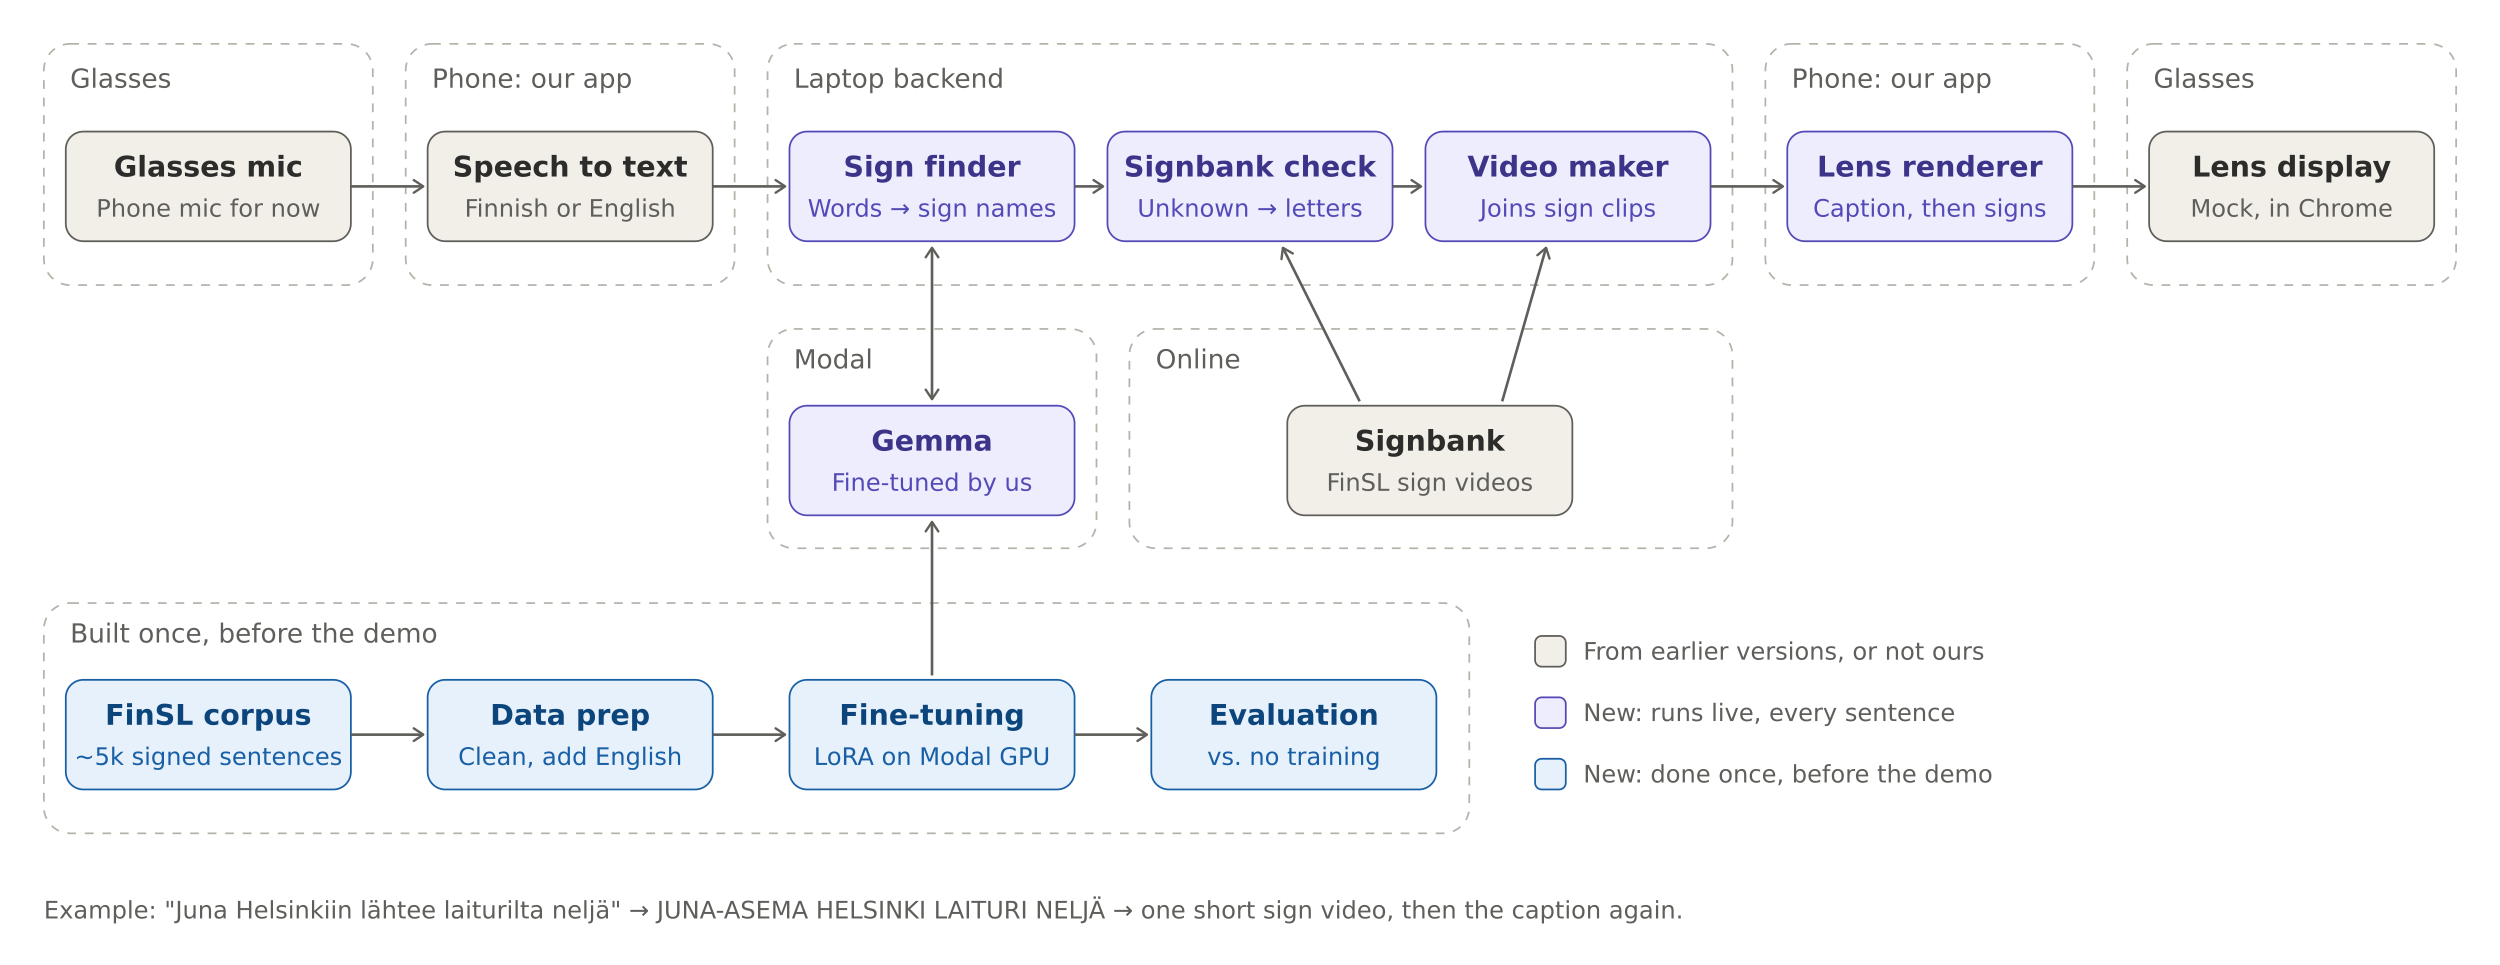
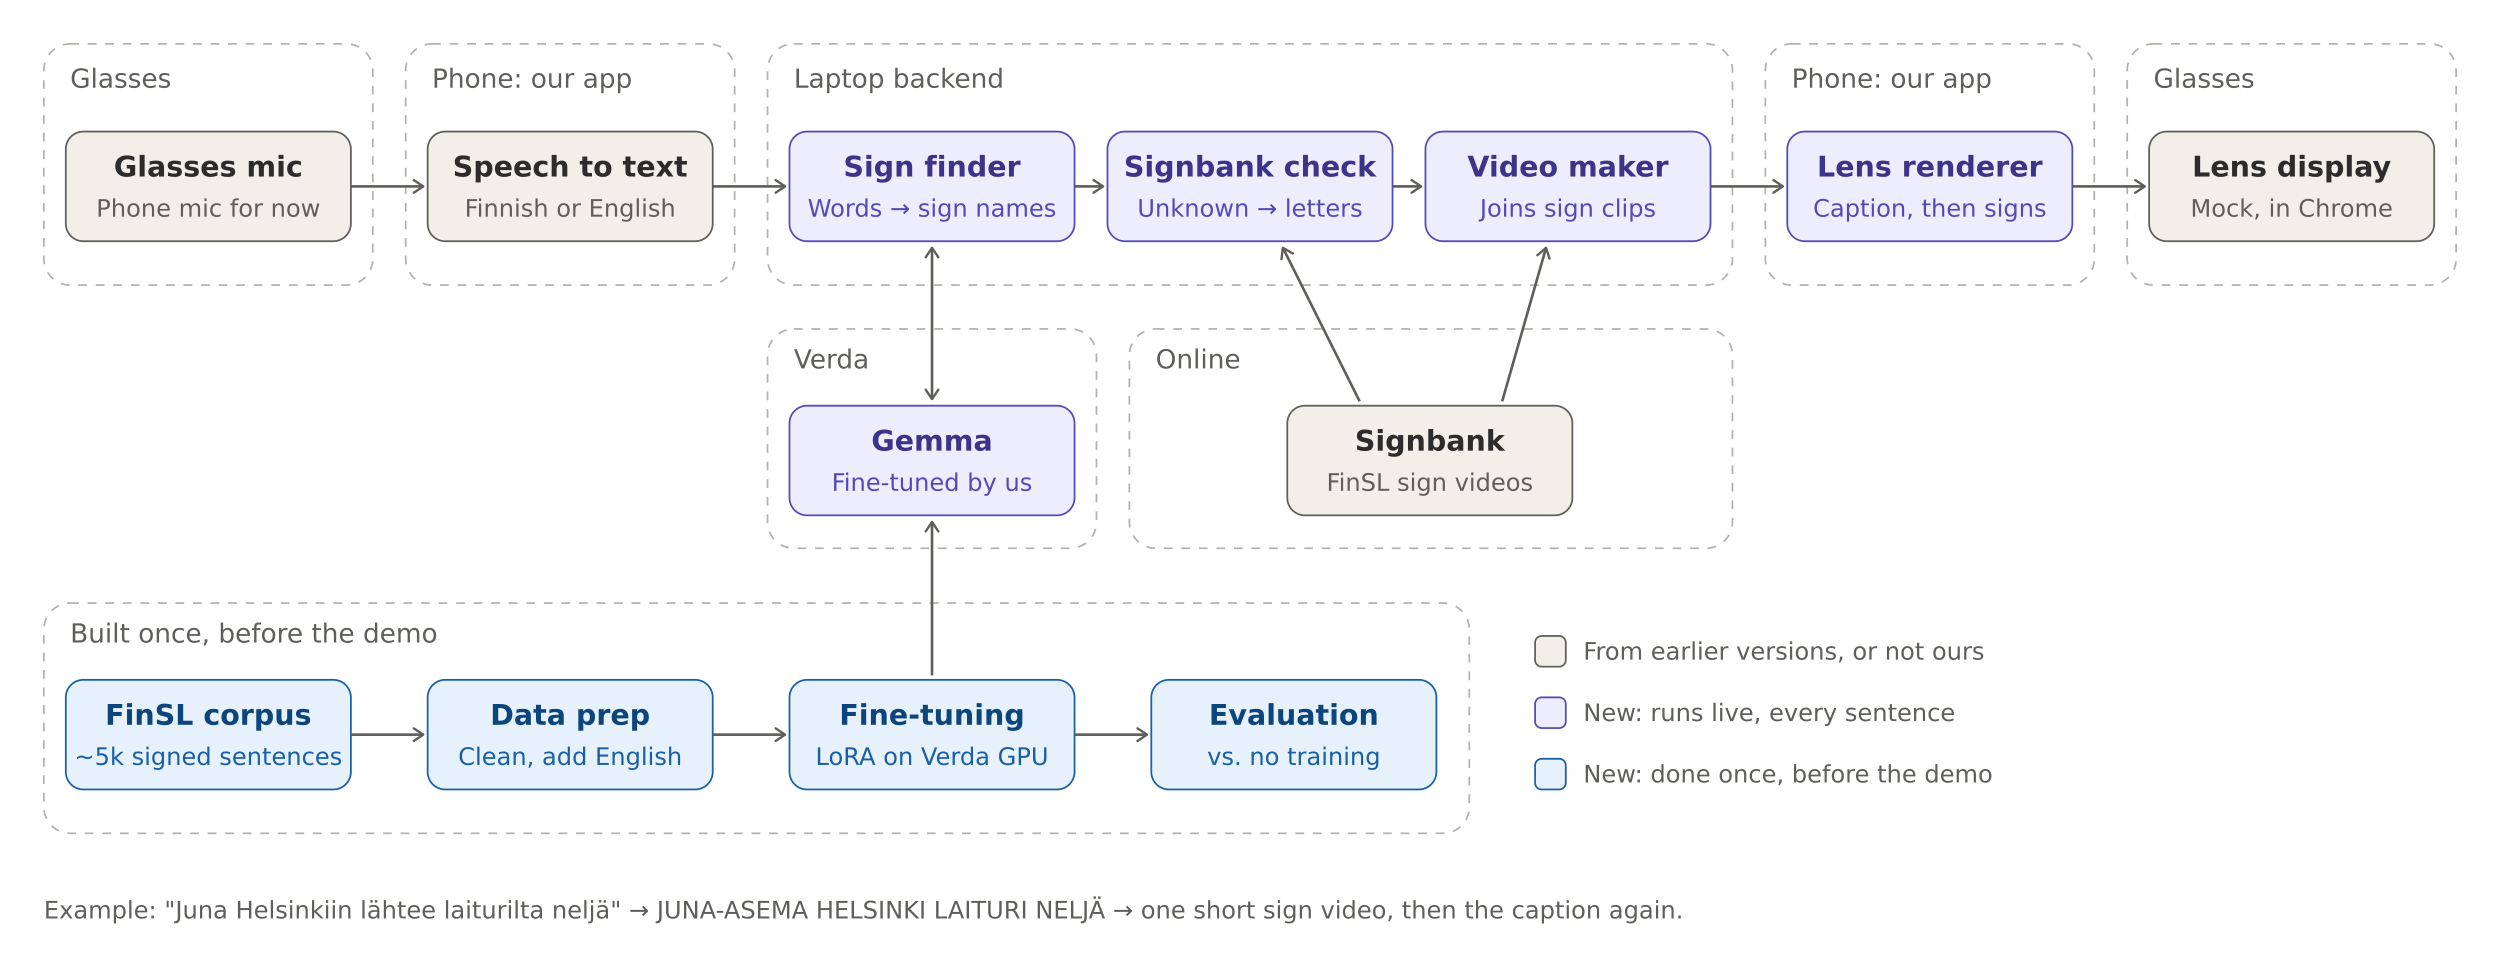
<svg xmlns="http://www.w3.org/2000/svg" width="2280" height="880" viewBox="0 0 1140 440" font-family="DejaVu Sans, Arial, sans-serif">
  <defs>
    <marker id="arrow" viewBox="0 0 10 10" refX="8" refY="5" markerWidth="6" markerHeight="6" orient="auto-start-reverse">
      <path d="M2 1L8 5L2 9" fill="none" stroke="#5F5E5A" stroke-width="1.5" stroke-linecap="round" stroke-linejoin="round" />
    </marker>
    <style>
      .ct { fill: none; stroke: #B4B2A9; stroke-width: 0.8; stroke-dasharray: 4 4; }
      .cl { font-size: 12px; fill: #5F5E5A; }
      .lg { font-size: 11px; fill: #5F5E5A; dominant-baseline: central; }
      .t { font-size: 13px; font-weight: bold; text-anchor: middle; dominant-baseline: central; }
      .s { font-size: 11px; text-anchor: middle; dominant-baseline: central; }
      .gray rect { fill: #F1EFE8; stroke: #5F5E5A; stroke-width: 0.8; } .gray .t { fill: #2C2C2A; } .gray .s { fill: #5F5E5A; }
      .purple rect { fill: #EEEDFE; stroke: #534AB7; stroke-width: 0.8; } .purple .t { fill: #3C3489; } .purple .s { fill: #534AB7; }
      .blue rect { fill: #E6F1FB; stroke: #185FA5; stroke-width: 0.8; } .blue .t { fill: #0C447C; } .blue .s { fill: #185FA5; }
      .a { stroke: #5F5E5A; stroke-width: 1.2; fill: none; }
    </style>
  </defs>
  <rect width="1140" height="440" fill="#FFFFFF" />
  <rect class="ct" x="20" y="20" width="150" height="110" rx="12" />
  <text class="cl" x="32" y="40">Glasses</text>
  <rect class="ct" x="185" y="20" width="150" height="110" rx="12" />
  <text class="cl" x="197" y="40">Phone: our app</text>
  <rect class="ct" x="350" y="20" width="440" height="110" rx="12" />
  <text class="cl" x="362" y="40">Laptop backend</text>
  <rect class="ct" x="805" y="20" width="150" height="110" rx="12" />
  <text class="cl" x="817" y="40">Phone: our app</text>
  <rect class="ct" x="970" y="20" width="150" height="110" rx="12" />
  <text class="cl" x="982" y="40">Glasses</text>
  <g class="gray">
    <rect x="30" y="60" width="130" height="50" rx="8" />
    <text class="t" x="95" y="76">Glasses mic</text>
    <text class="s" x="95" y="95">Phone mic for now</text>
  </g>
  <g class="gray">
    <rect x="195" y="60" width="130" height="50" rx="8" />
    <text class="t" x="260" y="76">Speech to text</text>
    <text class="s" x="260" y="95">Finnish or English</text>
  </g>
  <g class="purple">
    <rect x="360" y="60" width="130" height="50" rx="8" />
    <text class="t" x="425" y="76">Sign finder</text>
    <text class="s" x="425" y="95">Words → sign names</text>
  </g>
  <g class="purple">
    <rect x="505" y="60" width="130" height="50" rx="8" />
    <text class="t" x="570" y="76">Signbank check</text>
    <text class="s" x="570" y="95">Unknown → letters</text>
  </g>
  <g class="purple">
    <rect x="650" y="60" width="130" height="50" rx="8" />
    <text class="t" x="715" y="76">Video maker</text>
    <text class="s" x="715" y="95">Joins sign clips</text>
  </g>
  <g class="purple">
    <rect x="815" y="60" width="130" height="50" rx="8" />
    <text class="t" x="880" y="76">Lens renderer</text>
    <text class="s" x="880" y="95">Caption, then signs</text>
  </g>
  <g class="gray">
    <rect x="980" y="60" width="130" height="50" rx="8" />
    <text class="t" x="1045" y="76">Lens display</text>
    <text class="s" x="1045" y="95">Mock, in Chrome</text>
  </g>
  <line class="a" x1="160" y1="85" x2="193" y2="85" marker-end="url(#arrow)" />
  <line class="a" x1="325" y1="85" x2="358" y2="85" marker-end="url(#arrow)" />
  <line class="a" x1="490" y1="85" x2="503" y2="85" marker-end="url(#arrow)" />
  <line class="a" x1="635" y1="85" x2="648" y2="85" marker-end="url(#arrow)" />
  <line class="a" x1="780" y1="85" x2="813" y2="85" marker-end="url(#arrow)" />
  <line class="a" x1="945" y1="85" x2="978" y2="85" marker-end="url(#arrow)" />
  <rect class="ct" x="350" y="150" width="150" height="100" rx="12" />
-   <text class="cl" x="362" y="168">Modal</text>
+   <text class="cl" x="362" y="168">Verda</text>
  <rect class="ct" x="515" y="150" width="275" height="100" rx="12" />
  <text class="cl" x="527" y="168">Online</text>
  <g class="purple">
    <rect x="360" y="185" width="130" height="50" rx="8" />
    <text class="t" x="425" y="201">Gemma</text>
    <text class="s" x="425" y="220">Fine-tuned by us</text>
  </g>
  <g class="gray">
    <rect x="587" y="185" width="130" height="50" rx="8" />
    <text class="t" x="652" y="201">Signbank</text>
    <text class="s" x="652" y="220">FinSL sign videos</text>
  </g>
  <line class="a" x1="425" y1="113" x2="425" y2="182" marker-start="url(#arrow)" marker-end="url(#arrow)" />
  <line class="a" x1="620" y1="183" x2="585" y2="113" marker-end="url(#arrow)" />
  <line class="a" x1="685" y1="183" x2="705" y2="113" marker-end="url(#arrow)" />
  <rect class="ct" x="20" y="275" width="650" height="105" rx="12" />
  <text class="cl" x="32" y="293">Built once, before the demo</text>
  <g class="blue">
    <rect x="30" y="310" width="130" height="50" rx="8" />
    <text class="t" x="95" y="326">FinSL corpus</text>
    <text class="s" x="95" y="345">~5k signed sentences</text>
  </g>
  <g class="blue">
    <rect x="195" y="310" width="130" height="50" rx="8" />
    <text class="t" x="260" y="326">Data prep</text>
    <text class="s" x="260" y="345">Clean, add English</text>
  </g>
  <g class="blue">
    <rect x="360" y="310" width="130" height="50" rx="8" />
    <text class="t" x="425" y="326">Fine-tuning</text>
-     <text class="s" x="425" y="345">LoRA on Modal GPU</text>
+     <text class="s" x="425" y="345">LoRA on Verda GPU</text>
  </g>
  <g class="blue">
    <rect x="525" y="310" width="130" height="50" rx="8" />
    <text class="t" x="590" y="326">Evaluation</text>
    <text class="s" x="590" y="345">vs. no training</text>
  </g>
  <line class="a" x1="160" y1="335" x2="193" y2="335" marker-end="url(#arrow)" />
  <line class="a" x1="325" y1="335" x2="358" y2="335" marker-end="url(#arrow)" />
  <line class="a" x1="490" y1="335" x2="523" y2="335" marker-end="url(#arrow)" />
  <line class="a" x1="425" y1="308" x2="425" y2="238" marker-end="url(#arrow)" />
  <rect x="700" y="290" width="14" height="14" rx="3" fill="#F1EFE8" stroke="#5F5E5A" stroke-width="0.8" />
  <text class="lg" x="722" y="297">From earlier versions, or not ours</text>
  <rect x="700" y="318" width="14" height="14" rx="3" fill="#EEEDFE" stroke="#534AB7" stroke-width="0.8" />
  <text class="lg" x="722" y="325">New: runs live, every sentence</text>
  <rect x="700" y="346" width="14" height="14" rx="3" fill="#E6F1FB" stroke="#185FA5" stroke-width="0.8" />
  <text class="lg" x="722" y="353">New: done once, before the demo</text>
  <text class="lg" x="20" y="415">Example: "Juna Helsinkiin lähtee laiturilta neljä" → JUNA-ASEMA  HELSINKI  LAITURI  NELJÄ → one short sign video, then the caption again.</text>
</svg>
